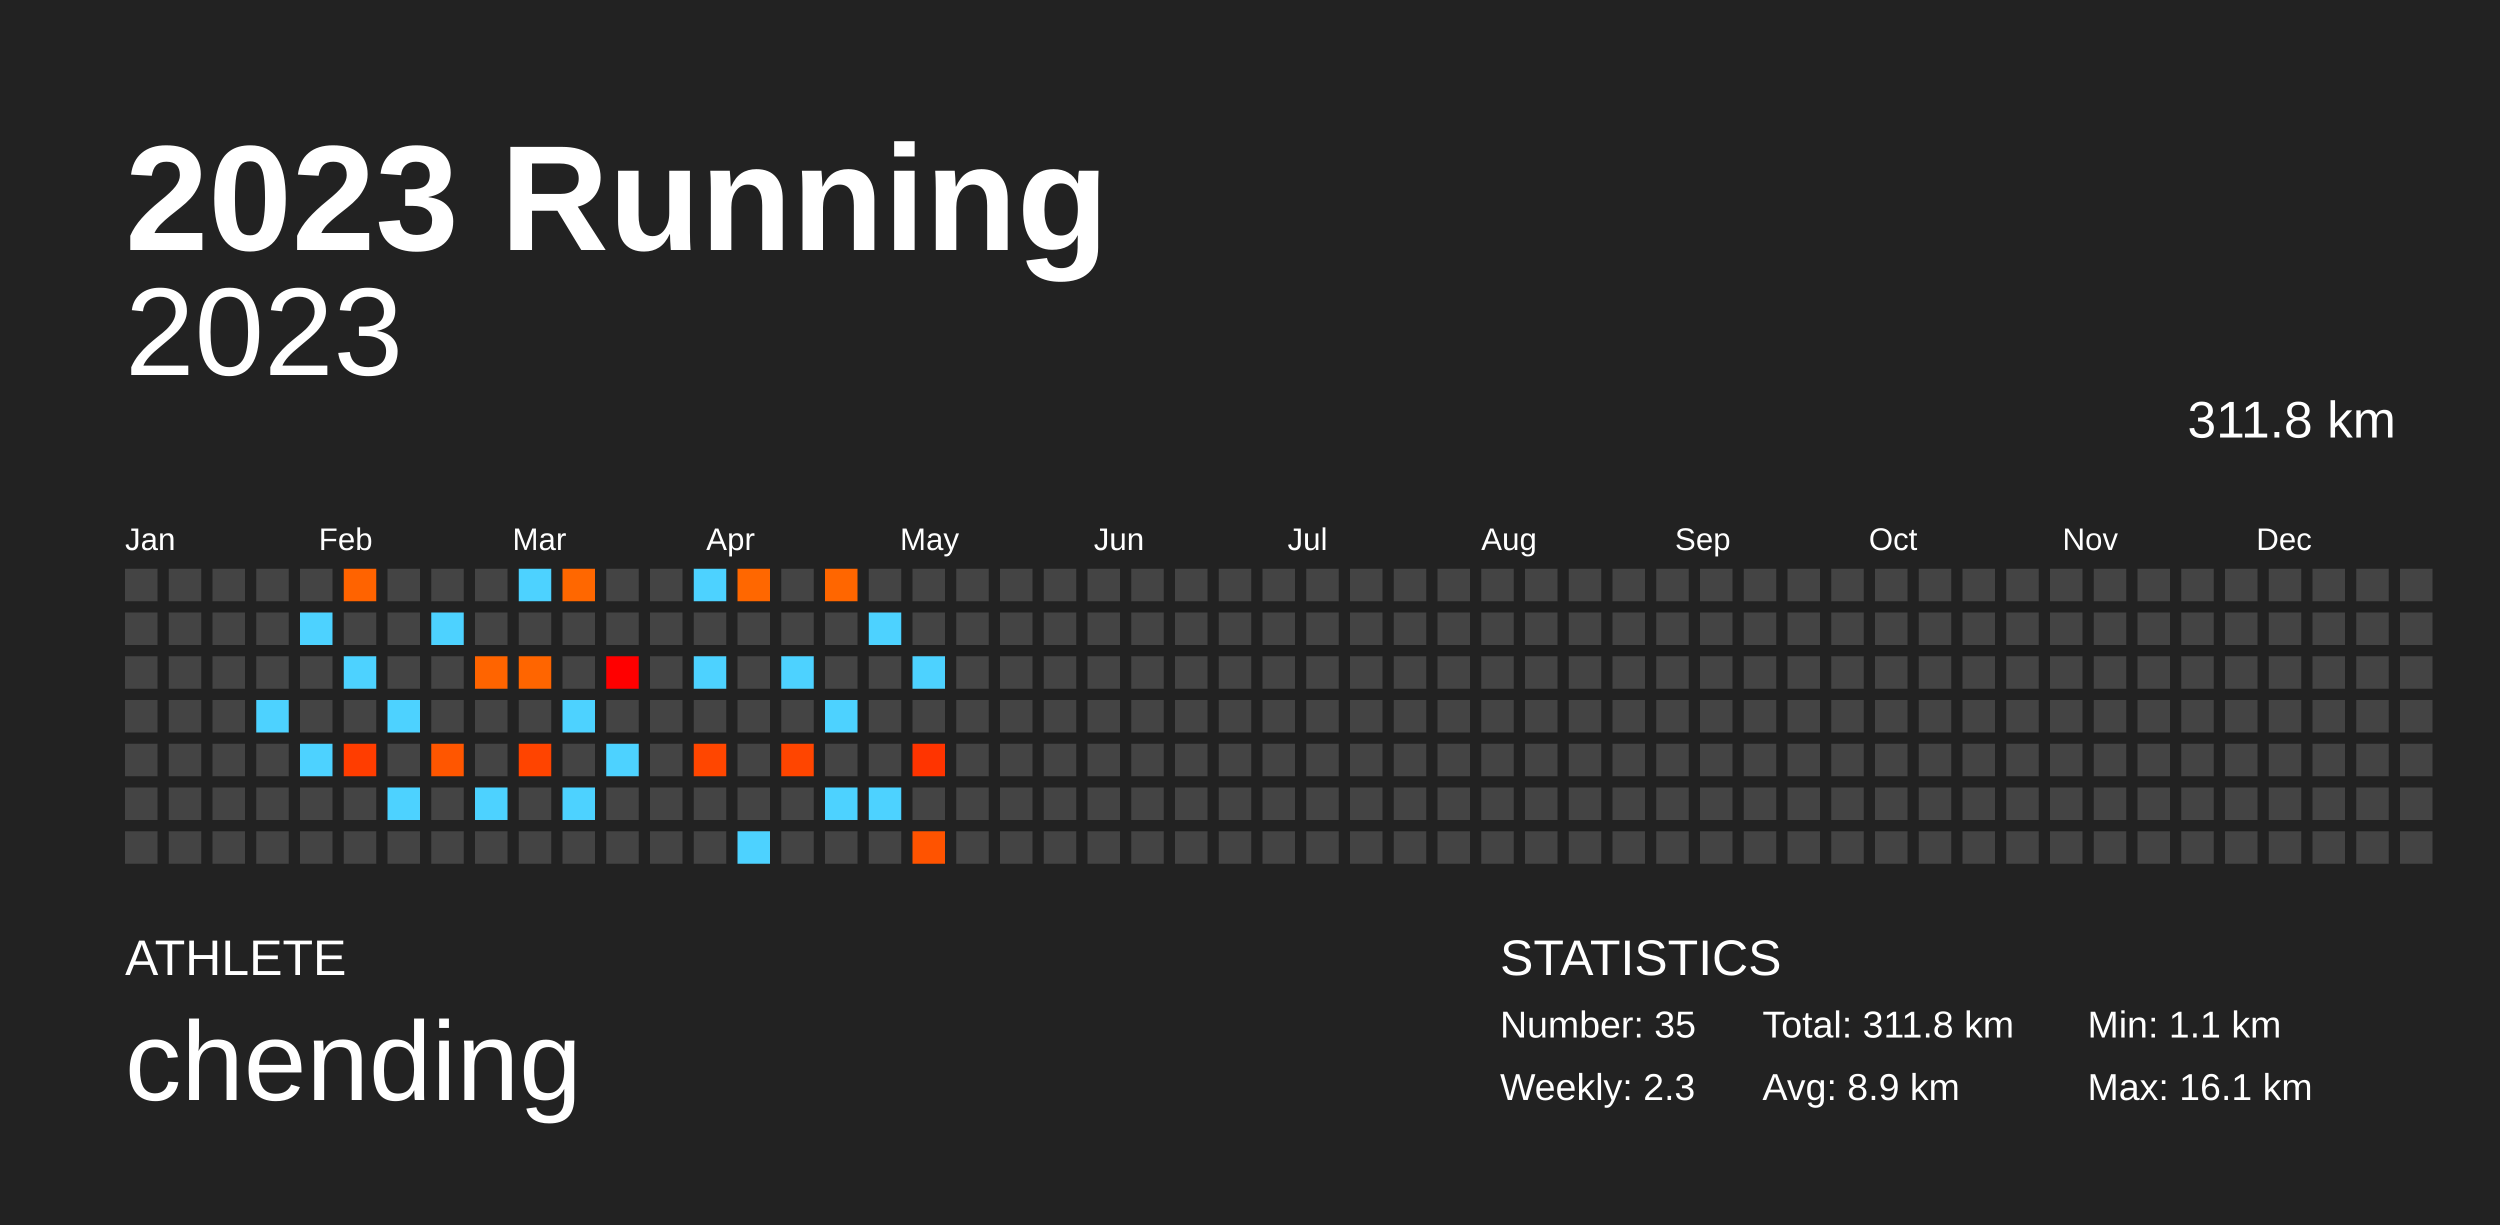
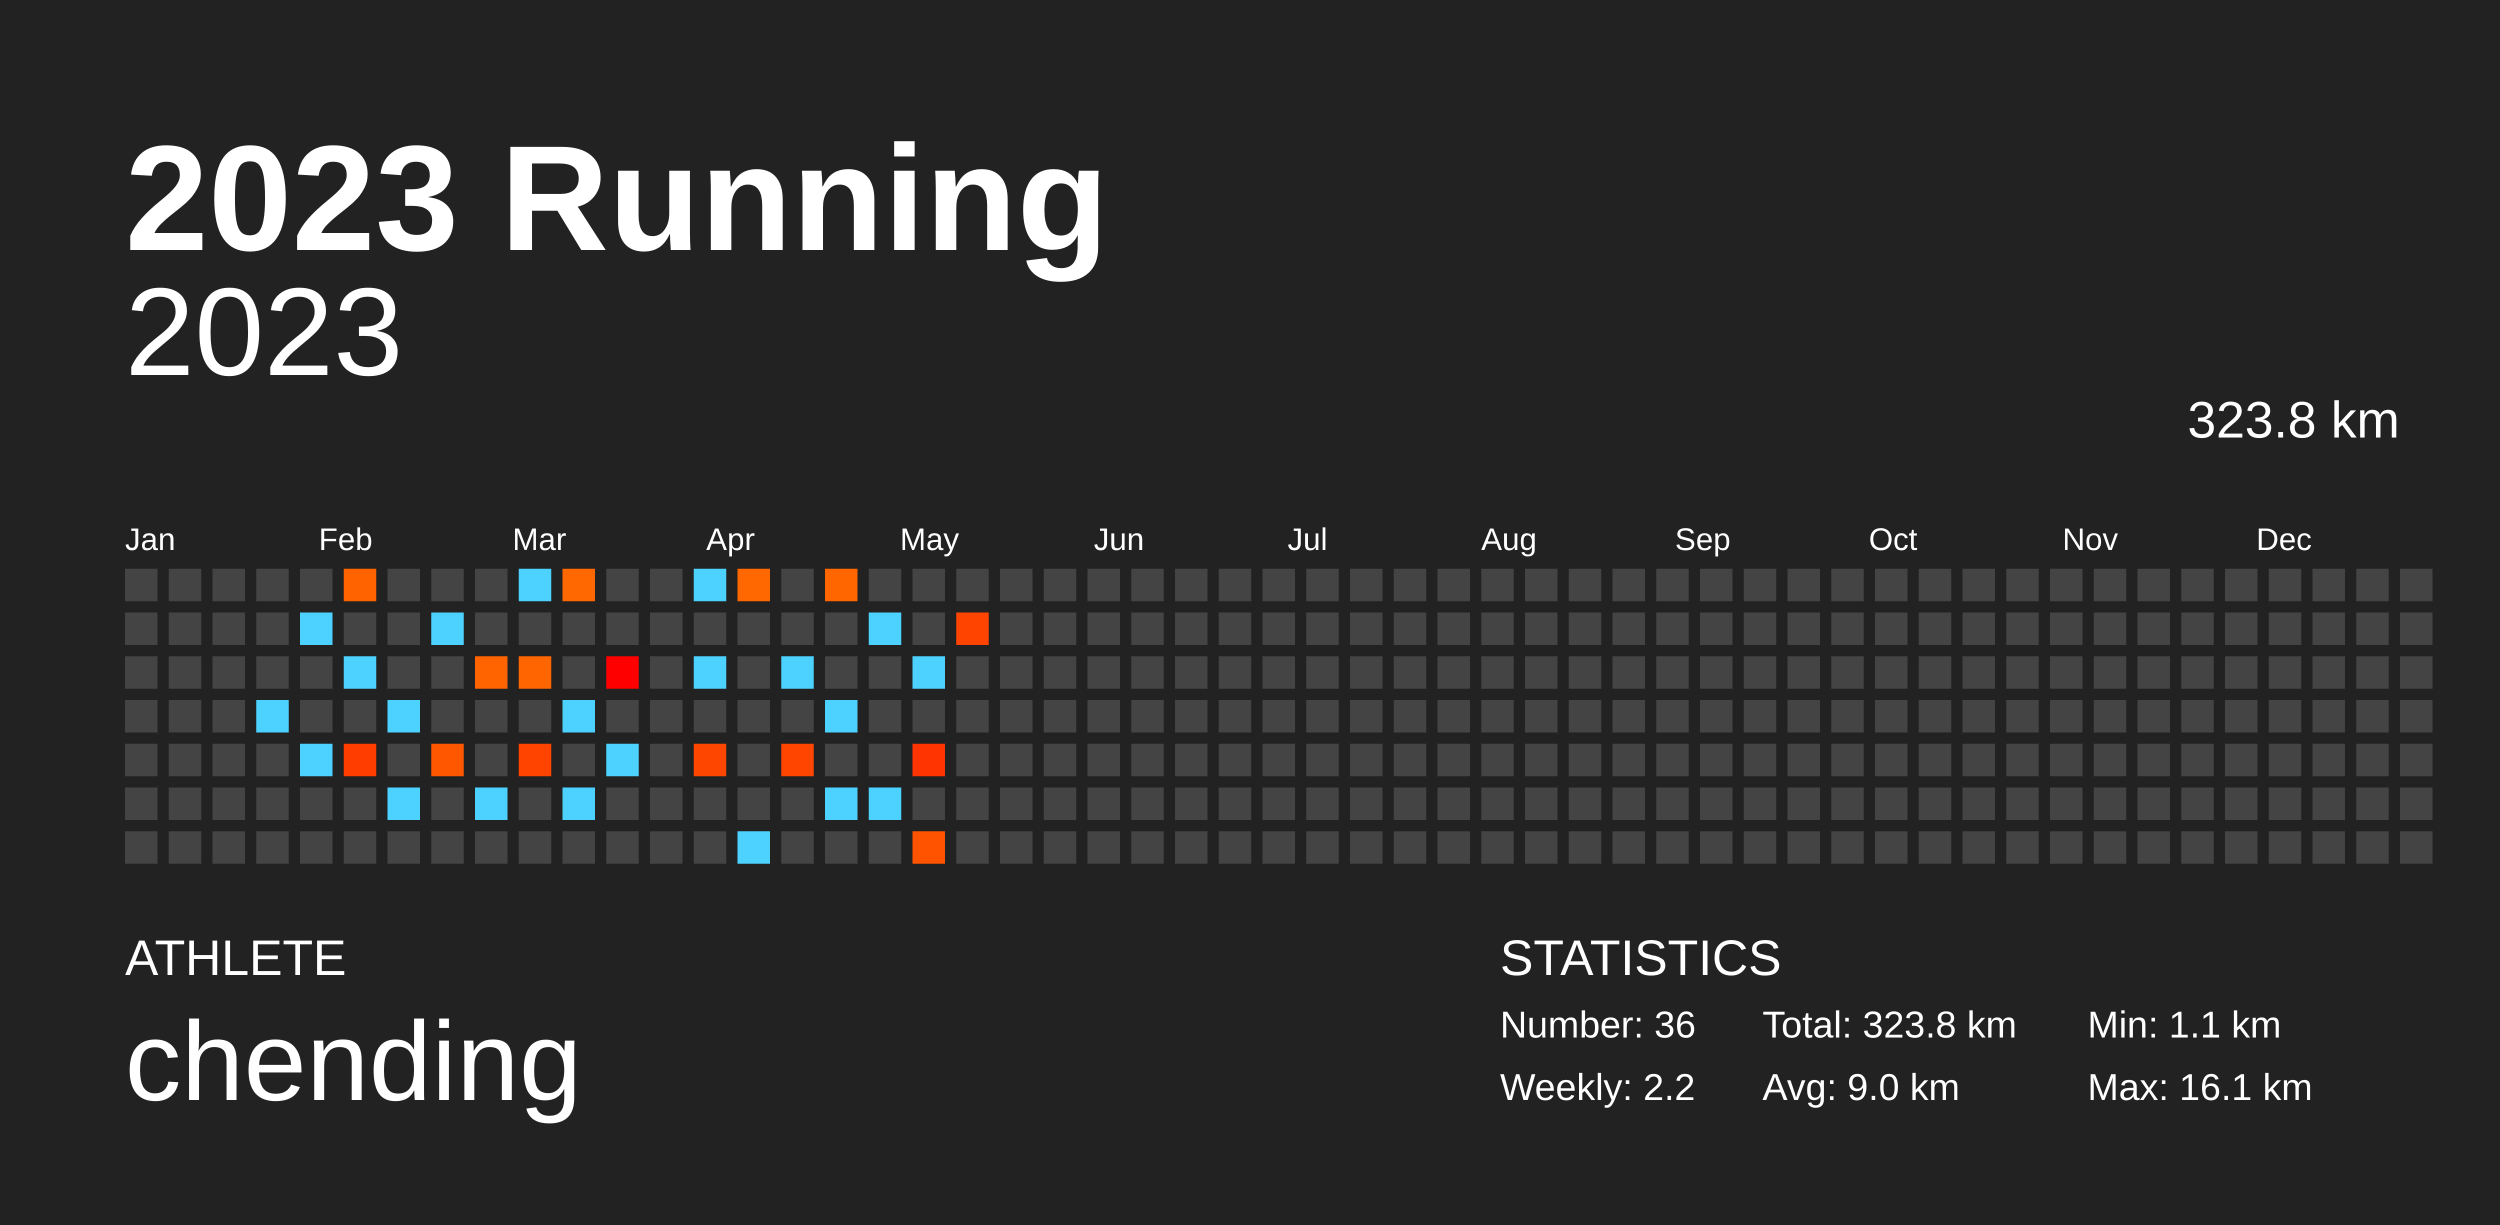
<svg xmlns="http://www.w3.org/2000/svg" baseProfile="full" height="98mm" version="1.1" viewBox="0,0,200,98" width="200mm">
  <defs />
  <rect fill="#222222" height="98" width="200" x="0" y="0" />
  <text fill="#FFFFFF" style="font-size:12px; font-family:Arial; font-weight:bold;" x="10" y="20">2023 Running</text>
  <text fill="#FFFFFF" style="font-size:4px; font-family:Arial" x="10" y="78">ATHLETE</text>
  <text fill="#FFFFFF" style="font-size:9px; font-family:Arial" x="10" y="88">chending</text>
  <text fill="#FFFFFF" style="font-size:4px; font-family:Arial" x="120" y="78">STATISTICS</text>
-   <text fill="#FFFFFF" style="font-size:3px; font-family:Arial" x="120" y="83">Number: 35</text>
-   <text fill="#FFFFFF" style="font-size:3px; font-family:Arial" x="120" y="88">Weekly: 2.3</text>
-   <text fill="#FFFFFF" style="font-size:3px; font-family:Arial" x="141" y="83">Total: 311.8 km</text>
-   <text fill="#FFFFFF" style="font-size:3px; font-family:Arial" x="141" y="88">Avg: 8.9 km</text>
+   <text fill="#FFFFFF" style="font-size:3px; font-family:Arial" x="120" y="83">Number: 36</text>
+   <text fill="#FFFFFF" style="font-size:3px; font-family:Arial" x="120" y="88">Weekly: 2.2</text>
+   <text fill="#FFFFFF" style="font-size:3px; font-family:Arial" x="141" y="83">Total: 323.8 km</text>
+   <text fill="#FFFFFF" style="font-size:3px; font-family:Arial" x="141" y="88">Avg: 9.0 km</text>
  <text fill="#FFFFFF" style="font-size:3px; font-family:Arial" x="167" y="83">Min: 1.1 km</text>
  <text fill="#FFFFFF" style="font-size:3px; font-family:Arial" x="167" y="88">Max: 16.1 km</text>
  <text alignment-baseline="hanging" fill="#FFFFFF" style="font-size:10.0px; font-family:Arial;" x="10" y="30">2023</text>
-   <text alignment-baseline="hanging" fill="#FFFFFF" style="font-size:4.125px; font-family:Arial;" x="175" y="35">311.8 km</text>
+   <text alignment-baseline="hanging" fill="#FFFFFF" style="font-size:4.125px; font-family:Arial;" x="175" y="35">323.8 km</text>
  <text fill="#FFFFFF" style="font-size:2.5px; font-family:Arial" x="10.0" y="44">Jan</text>
  <text fill="#FFFFFF" style="font-size:2.5px; font-family:Arial" x="25.5" y="44">Feb</text>
  <text fill="#FFFFFF" style="font-size:2.5px; font-family:Arial" x="41.0" y="44">Mar</text>
  <text fill="#FFFFFF" style="font-size:2.5px; font-family:Arial" x="56.5" y="44">Apr</text>
  <text fill="#FFFFFF" style="font-size:2.5px; font-family:Arial" x="72.0" y="44">May</text>
  <text fill="#FFFFFF" style="font-size:2.5px; font-family:Arial" x="87.5" y="44">Jun</text>
  <text fill="#FFFFFF" style="font-size:2.5px; font-family:Arial" x="103.0" y="44">Jul</text>
  <text fill="#FFFFFF" style="font-size:2.5px; font-family:Arial" x="118.5" y="44">Aug</text>
  <text fill="#FFFFFF" style="font-size:2.5px; font-family:Arial" x="134.0" y="44">Sep</text>
  <text fill="#FFFFFF" style="font-size:2.5px; font-family:Arial" x="149.5" y="44">Oct</text>
  <text fill="#FFFFFF" style="font-size:2.5px; font-family:Arial" x="165.0" y="44">Nov</text>
  <text fill="#FFFFFF" style="font-size:2.5px; font-family:Arial" x="180.5" y="44">Dec</text>
  <rect fill="#444444" height="2.6" width="2.6" x="10.0" y="45.5" />
  <rect fill="#444444" height="2.6" width="2.6" x="10.0" y="49.0" />
  <rect fill="#444444" height="2.6" width="2.6" x="10.0" y="52.5" />
  <rect fill="#444444" height="2.6" width="2.6" x="10.0" y="56.0" />
  <rect fill="#444444" height="2.6" width="2.6" x="10.0" y="59.5" />
  <rect fill="#444444" height="2.6" width="2.6" x="10.0" y="63.0" />
  <rect fill="#444444" height="2.6" width="2.6" x="10.0" y="66.5" />
  <rect fill="#444444" height="2.6" width="2.6" x="13.5" y="45.5" />
  <rect fill="#444444" height="2.6" width="2.6" x="13.5" y="49.0" />
  <rect fill="#444444" height="2.6" width="2.6" x="13.5" y="52.5" />
  <rect fill="#444444" height="2.6" width="2.6" x="13.5" y="56.0" />
  <rect fill="#444444" height="2.6" width="2.6" x="13.5" y="59.5" />
  <rect fill="#444444" height="2.6" width="2.6" x="13.5" y="63.0" />
  <rect fill="#444444" height="2.6" width="2.6" x="13.5" y="66.5" />
  <rect fill="#444444" height="2.6" width="2.6" x="17.0" y="45.5" />
  <rect fill="#444444" height="2.6" width="2.6" x="17.0" y="49.0" />
  <rect fill="#444444" height="2.6" width="2.6" x="17.0" y="52.5" />
  <rect fill="#444444" height="2.6" width="2.6" x="17.0" y="56.0" />
  <rect fill="#444444" height="2.6" width="2.6" x="17.0" y="59.5" />
  <rect fill="#444444" height="2.6" width="2.6" x="17.0" y="63.0" />
  <rect fill="#444444" height="2.6" width="2.6" x="17.0" y="66.5" />
  <rect fill="#444444" height="2.6" width="2.6" x="20.5" y="45.5" />
  <rect fill="#444444" height="2.6" width="2.6" x="20.5" y="49.0" />
  <rect fill="#444444" height="2.6" width="2.6" x="20.5" y="52.5" />
  <rect fill="#4dd2ff" height="2.6" width="2.6" x="20.5" y="56.0" />
  <rect fill="#444444" height="2.6" width="2.6" x="20.5" y="59.5" />
  <rect fill="#444444" height="2.6" width="2.6" x="20.5" y="63.0" />
  <rect fill="#444444" height="2.6" width="2.6" x="20.5" y="66.5" />
  <rect fill="#444444" height="2.6" width="2.6" x="24.0" y="45.5" />
  <rect fill="#4dd2ff" height="2.6" width="2.6" x="24.0" y="49.0" />
  <rect fill="#444444" height="2.6" width="2.6" x="24.0" y="52.5" />
  <rect fill="#444444" height="2.6" width="2.6" x="24.0" y="56.0" />
  <rect fill="#4dd2ff" height="2.6" width="2.6" x="24.0" y="59.5" />
  <rect fill="#444444" height="2.6" width="2.6" x="24.0" y="63.0" />
  <rect fill="#444444" height="2.6" width="2.6" x="24.0" y="66.5" />
  <rect fill="#ff6300" height="2.6" width="2.6" x="27.5" y="45.5" />
  <rect fill="#444444" height="2.6" width="2.6" x="27.5" y="49.0" />
  <rect fill="#4dd2ff" height="2.6" width="2.6" x="27.5" y="52.5" />
  <rect fill="#444444" height="2.6" width="2.6" x="27.5" y="56.0" />
  <rect fill="#ff3d00" height="2.6" width="2.6" x="27.5" y="59.5" />
  <rect fill="#444444" height="2.6" width="2.6" x="27.5" y="63.0" />
  <rect fill="#444444" height="2.6" width="2.6" x="27.5" y="66.5" />
  <rect fill="#444444" height="2.6" width="2.6" x="31.0" y="45.5" />
  <rect fill="#444444" height="2.6" width="2.6" x="31.0" y="49.0" />
  <rect fill="#444444" height="2.6" width="2.6" x="31.0" y="52.5" />
  <rect fill="#4dd2ff" height="2.6" width="2.6" x="31.0" y="56.0" />
  <rect fill="#444444" height="2.6" width="2.6" x="31.0" y="59.5" />
  <rect fill="#4dd2ff" height="2.6" width="2.6" x="31.0" y="63.0" />
  <rect fill="#444444" height="2.6" width="2.6" x="31.0" y="66.5" />
  <rect fill="#444444" height="2.6" width="2.6" x="34.5" y="45.5" />
  <rect fill="#4dd2ff" height="2.6" width="2.6" x="34.5" y="49.0" />
  <rect fill="#444444" height="2.6" width="2.6" x="34.5" y="52.5" />
  <rect fill="#444444" height="2.6" width="2.6" x="34.5" y="56.0" />
  <rect fill="#ff5600" height="2.6" width="2.6" x="34.5" y="59.5" />
  <rect fill="#444444" height="2.6" width="2.6" x="34.5" y="63.0" />
  <rect fill="#444444" height="2.6" width="2.6" x="34.5" y="66.5" />
  <rect fill="#444444" height="2.6" width="2.6" x="38.0" y="45.5" />
  <rect fill="#444444" height="2.6" width="2.6" x="38.0" y="49.0" />
  <rect fill="#ff6400" height="2.6" width="2.6" x="38.0" y="52.5" />
  <rect fill="#444444" height="2.6" width="2.6" x="38.0" y="56.0" />
  <rect fill="#444444" height="2.6" width="2.6" x="38.0" y="59.5" />
  <rect fill="#4dd2ff" height="2.6" width="2.6" x="38.0" y="63.0" />
  <rect fill="#444444" height="2.6" width="2.6" x="38.0" y="66.5" />
  <rect fill="#4dd2ff" height="2.6" width="2.6" x="41.5" y="45.5" />
  <rect fill="#444444" height="2.6" width="2.6" x="41.5" y="49.0" />
  <rect fill="#ff6500" height="2.6" width="2.6" x="41.5" y="52.5" />
  <rect fill="#444444" height="2.6" width="2.6" x="41.5" y="56.0" />
  <rect fill="#ff4400" height="2.6" width="2.6" x="41.5" y="59.5" />
  <rect fill="#444444" height="2.6" width="2.6" x="41.5" y="63.0" />
  <rect fill="#444444" height="2.6" width="2.6" x="41.5" y="66.5" />
  <rect fill="#ff6700" height="2.6" width="2.6" x="45.0" y="45.5" />
  <rect fill="#444444" height="2.6" width="2.6" x="45.0" y="49.0" />
  <rect fill="#444444" height="2.6" width="2.6" x="45.0" y="52.5" />
  <rect fill="#4dd2ff" height="2.6" width="2.6" x="45.0" y="56.0" />
  <rect fill="#444444" height="2.6" width="2.6" x="45.0" y="59.5" />
  <rect fill="#4dd2ff" height="2.6" width="2.6" x="45.0" y="63.0" />
  <rect fill="#444444" height="2.6" width="2.6" x="45.0" y="66.5" />
  <rect fill="#444444" height="2.6" width="2.6" x="48.5" y="45.5" />
  <rect fill="#444444" height="2.6" width="2.6" x="48.5" y="49.0" />
  <rect fill="#ff0000" height="2.6" width="2.6" x="48.5" y="52.5" />
  <rect fill="#444444" height="2.6" width="2.6" x="48.5" y="56.0" />
  <rect fill="#4dd2ff" height="2.6" width="2.6" x="48.5" y="59.5" />
  <rect fill="#444444" height="2.6" width="2.6" x="48.5" y="63.0" />
  <rect fill="#444444" height="2.6" width="2.6" x="48.5" y="66.5" />
  <rect fill="#444444" height="2.6" width="2.6" x="52.0" y="45.5" />
  <rect fill="#444444" height="2.6" width="2.6" x="52.0" y="49.0" />
  <rect fill="#444444" height="2.6" width="2.6" x="52.0" y="52.5" />
  <rect fill="#444444" height="2.6" width="2.6" x="52.0" y="56.0" />
  <rect fill="#444444" height="2.6" width="2.6" x="52.0" y="59.5" />
  <rect fill="#444444" height="2.6" width="2.6" x="52.0" y="63.0" />
  <rect fill="#444444" height="2.6" width="2.6" x="52.0" y="66.5" />
  <rect fill="#4dd2ff" height="2.6" width="2.6" x="55.5" y="45.5" />
  <rect fill="#444444" height="2.6" width="2.6" x="55.5" y="49.0" />
  <rect fill="#4dd2ff" height="2.6" width="2.6" x="55.5" y="52.5" />
  <rect fill="#444444" height="2.6" width="2.6" x="55.5" y="56.0" />
  <rect fill="#ff4600" height="2.6" width="2.6" x="55.5" y="59.5" />
  <rect fill="#444444" height="2.6" width="2.6" x="55.5" y="63.0" />
  <rect fill="#444444" height="2.6" width="2.6" x="55.5" y="66.5" />
  <rect fill="#ff6700" height="2.6" width="2.6" x="59.0" y="45.5" />
  <rect fill="#444444" height="2.6" width="2.6" x="59.0" y="49.0" />
  <rect fill="#444444" height="2.6" width="2.6" x="59.0" y="52.5" />
  <rect fill="#444444" height="2.6" width="2.6" x="59.0" y="56.0" />
  <rect fill="#444444" height="2.6" width="2.6" x="59.0" y="59.5" />
  <rect fill="#444444" height="2.6" width="2.6" x="59.0" y="63.0" />
  <rect fill="#4dd2ff" height="2.6" width="2.6" x="59.0" y="66.5" />
  <rect fill="#444444" height="2.6" width="2.6" x="62.5" y="45.5" />
  <rect fill="#444444" height="2.6" width="2.6" x="62.5" y="49.0" />
  <rect fill="#4dd2ff" height="2.6" width="2.6" x="62.5" y="52.5" />
  <rect fill="#444444" height="2.6" width="2.6" x="62.5" y="56.0" />
  <rect fill="#ff4500" height="2.6" width="2.6" x="62.5" y="59.5" />
  <rect fill="#444444" height="2.6" width="2.6" x="62.5" y="63.0" />
  <rect fill="#444444" height="2.6" width="2.6" x="62.5" y="66.5" />
  <rect fill="#ff6600" height="2.6" width="2.6" x="66.0" y="45.5" />
  <rect fill="#444444" height="2.6" width="2.6" x="66.0" y="49.0" />
  <rect fill="#444444" height="2.6" width="2.6" x="66.0" y="52.5" />
  <rect fill="#4dd2ff" height="2.6" width="2.6" x="66.0" y="56.0" />
  <rect fill="#444444" height="2.6" width="2.6" x="66.0" y="59.5" />
  <rect fill="#4dd2ff" height="2.6" width="2.6" x="66.0" y="63.0" />
  <rect fill="#444444" height="2.6" width="2.6" x="66.0" y="66.5" />
  <rect fill="#444444" height="2.6" width="2.6" x="69.5" y="45.5" />
  <rect fill="#4dd2ff" height="2.6" width="2.6" x="69.5" y="49.0" />
  <rect fill="#444444" height="2.6" width="2.6" x="69.5" y="52.5" />
  <rect fill="#444444" height="2.6" width="2.6" x="69.5" y="56.0" />
  <rect fill="#444444" height="2.6" width="2.6" x="69.5" y="59.5" />
  <rect fill="#4dd2ff" height="2.6" width="2.6" x="69.5" y="63.0" />
  <rect fill="#444444" height="2.6" width="2.6" x="69.5" y="66.5" />
  <rect fill="#444444" height="2.6" width="2.6" x="73.0" y="45.5" />
  <rect fill="#444444" height="2.6" width="2.6" x="73.0" y="49.0" />
  <rect fill="#4dd2ff" height="2.6" width="2.6" x="73.0" y="52.5" />
  <rect fill="#444444" height="2.6" width="2.6" x="73.0" y="56.0" />
  <rect fill="#ff3400" height="2.6" width="2.6" x="73.0" y="59.5" />
  <rect fill="#444444" height="2.6" width="2.6" x="73.0" y="63.0" />
  <rect fill="#ff5300" height="2.6" width="2.6" x="73.0" y="66.5" />
  <rect fill="#444444" height="2.6" width="2.6" x="76.5" y="45.5" />
-   <rect fill="#444444" height="2.6" width="2.6" x="76.5" y="49.0" />
+   <rect fill="#ff4400" height="2.6" width="2.6" x="76.5" y="49.0" />
  <rect fill="#444444" height="2.6" width="2.6" x="76.5" y="52.5" />
  <rect fill="#444444" height="2.6" width="2.6" x="76.5" y="56.0" />
  <rect fill="#444444" height="2.6" width="2.6" x="76.5" y="59.5" />
  <rect fill="#444444" height="2.6" width="2.6" x="76.5" y="63.0" />
  <rect fill="#444444" height="2.6" width="2.6" x="76.5" y="66.5" />
  <rect fill="#444444" height="2.6" width="2.6" x="80.0" y="45.5" />
  <rect fill="#444444" height="2.6" width="2.6" x="80.0" y="49.0" />
  <rect fill="#444444" height="2.6" width="2.6" x="80.0" y="52.5" />
  <rect fill="#444444" height="2.6" width="2.6" x="80.0" y="56.0" />
  <rect fill="#444444" height="2.6" width="2.6" x="80.0" y="59.5" />
  <rect fill="#444444" height="2.6" width="2.6" x="80.0" y="63.0" />
  <rect fill="#444444" height="2.6" width="2.6" x="80.0" y="66.5" />
  <rect fill="#444444" height="2.6" width="2.6" x="83.5" y="45.5" />
  <rect fill="#444444" height="2.6" width="2.6" x="83.5" y="49.0" />
  <rect fill="#444444" height="2.6" width="2.6" x="83.5" y="52.5" />
  <rect fill="#444444" height="2.6" width="2.6" x="83.5" y="56.0" />
  <rect fill="#444444" height="2.6" width="2.6" x="83.5" y="59.5" />
  <rect fill="#444444" height="2.6" width="2.6" x="83.5" y="63.0" />
  <rect fill="#444444" height="2.6" width="2.6" x="83.5" y="66.5" />
  <rect fill="#444444" height="2.6" width="2.6" x="87.0" y="45.5" />
  <rect fill="#444444" height="2.6" width="2.6" x="87.0" y="49.0" />
  <rect fill="#444444" height="2.6" width="2.6" x="87.0" y="52.5" />
  <rect fill="#444444" height="2.6" width="2.6" x="87.0" y="56.0" />
  <rect fill="#444444" height="2.6" width="2.6" x="87.0" y="59.5" />
  <rect fill="#444444" height="2.6" width="2.6" x="87.0" y="63.0" />
  <rect fill="#444444" height="2.6" width="2.6" x="87.0" y="66.5" />
  <rect fill="#444444" height="2.6" width="2.6" x="90.5" y="45.5" />
  <rect fill="#444444" height="2.6" width="2.6" x="90.5" y="49.0" />
  <rect fill="#444444" height="2.6" width="2.6" x="90.5" y="52.5" />
  <rect fill="#444444" height="2.6" width="2.6" x="90.5" y="56.0" />
  <rect fill="#444444" height="2.6" width="2.6" x="90.5" y="59.5" />
  <rect fill="#444444" height="2.6" width="2.6" x="90.5" y="63.0" />
  <rect fill="#444444" height="2.6" width="2.6" x="90.5" y="66.5" />
  <rect fill="#444444" height="2.6" width="2.6" x="94.0" y="45.5" />
  <rect fill="#444444" height="2.6" width="2.6" x="94.0" y="49.0" />
  <rect fill="#444444" height="2.6" width="2.6" x="94.0" y="52.5" />
  <rect fill="#444444" height="2.6" width="2.6" x="94.0" y="56.0" />
  <rect fill="#444444" height="2.6" width="2.6" x="94.0" y="59.5" />
  <rect fill="#444444" height="2.6" width="2.6" x="94.0" y="63.0" />
  <rect fill="#444444" height="2.6" width="2.6" x="94.0" y="66.5" />
  <rect fill="#444444" height="2.6" width="2.6" x="97.5" y="45.5" />
  <rect fill="#444444" height="2.6" width="2.6" x="97.5" y="49.0" />
  <rect fill="#444444" height="2.6" width="2.6" x="97.5" y="52.5" />
  <rect fill="#444444" height="2.6" width="2.6" x="97.5" y="56.0" />
  <rect fill="#444444" height="2.6" width="2.6" x="97.5" y="59.5" />
  <rect fill="#444444" height="2.6" width="2.6" x="97.5" y="63.0" />
  <rect fill="#444444" height="2.6" width="2.6" x="97.5" y="66.5" />
  <rect fill="#444444" height="2.6" width="2.6" x="101.0" y="45.5" />
  <rect fill="#444444" height="2.6" width="2.6" x="101.0" y="49.0" />
  <rect fill="#444444" height="2.6" width="2.6" x="101.0" y="52.5" />
  <rect fill="#444444" height="2.6" width="2.6" x="101.0" y="56.0" />
  <rect fill="#444444" height="2.6" width="2.6" x="101.0" y="59.5" />
  <rect fill="#444444" height="2.6" width="2.6" x="101.0" y="63.0" />
  <rect fill="#444444" height="2.6" width="2.6" x="101.0" y="66.5" />
  <rect fill="#444444" height="2.6" width="2.6" x="104.5" y="45.5" />
  <rect fill="#444444" height="2.6" width="2.6" x="104.5" y="49.0" />
  <rect fill="#444444" height="2.6" width="2.6" x="104.5" y="52.5" />
  <rect fill="#444444" height="2.6" width="2.6" x="104.5" y="56.0" />
  <rect fill="#444444" height="2.6" width="2.6" x="104.5" y="59.5" />
  <rect fill="#444444" height="2.6" width="2.6" x="104.5" y="63.0" />
  <rect fill="#444444" height="2.6" width="2.6" x="104.5" y="66.5" />
  <rect fill="#444444" height="2.6" width="2.6" x="108.0" y="45.5" />
  <rect fill="#444444" height="2.6" width="2.6" x="108.0" y="49.0" />
  <rect fill="#444444" height="2.6" width="2.6" x="108.0" y="52.5" />
  <rect fill="#444444" height="2.6" width="2.6" x="108.0" y="56.0" />
  <rect fill="#444444" height="2.6" width="2.6" x="108.0" y="59.5" />
  <rect fill="#444444" height="2.6" width="2.6" x="108.0" y="63.0" />
  <rect fill="#444444" height="2.6" width="2.6" x="108.0" y="66.5" />
  <rect fill="#444444" height="2.6" width="2.6" x="111.5" y="45.5" />
  <rect fill="#444444" height="2.6" width="2.6" x="111.5" y="49.0" />
  <rect fill="#444444" height="2.6" width="2.6" x="111.5" y="52.5" />
  <rect fill="#444444" height="2.6" width="2.6" x="111.5" y="56.0" />
  <rect fill="#444444" height="2.6" width="2.6" x="111.5" y="59.5" />
  <rect fill="#444444" height="2.6" width="2.6" x="111.5" y="63.0" />
  <rect fill="#444444" height="2.6" width="2.6" x="111.5" y="66.5" />
  <rect fill="#444444" height="2.6" width="2.6" x="115.0" y="45.5" />
  <rect fill="#444444" height="2.6" width="2.6" x="115.0" y="49.0" />
  <rect fill="#444444" height="2.6" width="2.6" x="115.0" y="52.5" />
  <rect fill="#444444" height="2.6" width="2.6" x="115.0" y="56.0" />
  <rect fill="#444444" height="2.6" width="2.6" x="115.0" y="59.5" />
  <rect fill="#444444" height="2.6" width="2.6" x="115.0" y="63.0" />
  <rect fill="#444444" height="2.6" width="2.6" x="115.0" y="66.5" />
  <rect fill="#444444" height="2.6" width="2.6" x="118.5" y="45.5" />
  <rect fill="#444444" height="2.6" width="2.6" x="118.5" y="49.0" />
  <rect fill="#444444" height="2.6" width="2.6" x="118.5" y="52.5" />
  <rect fill="#444444" height="2.6" width="2.6" x="118.5" y="56.0" />
  <rect fill="#444444" height="2.6" width="2.6" x="118.5" y="59.5" />
  <rect fill="#444444" height="2.6" width="2.6" x="118.5" y="63.0" />
  <rect fill="#444444" height="2.6" width="2.6" x="118.5" y="66.5" />
  <rect fill="#444444" height="2.6" width="2.6" x="122.0" y="45.5" />
  <rect fill="#444444" height="2.6" width="2.6" x="122.0" y="49.0" />
  <rect fill="#444444" height="2.6" width="2.6" x="122.0" y="52.5" />
  <rect fill="#444444" height="2.6" width="2.6" x="122.0" y="56.0" />
  <rect fill="#444444" height="2.6" width="2.6" x="122.0" y="59.5" />
  <rect fill="#444444" height="2.6" width="2.6" x="122.0" y="63.0" />
  <rect fill="#444444" height="2.6" width="2.6" x="122.0" y="66.5" />
  <rect fill="#444444" height="2.6" width="2.6" x="125.5" y="45.5" />
  <rect fill="#444444" height="2.6" width="2.6" x="125.5" y="49.0" />
  <rect fill="#444444" height="2.6" width="2.6" x="125.5" y="52.5" />
  <rect fill="#444444" height="2.6" width="2.6" x="125.5" y="56.0" />
  <rect fill="#444444" height="2.6" width="2.6" x="125.5" y="59.5" />
  <rect fill="#444444" height="2.6" width="2.6" x="125.5" y="63.0" />
  <rect fill="#444444" height="2.6" width="2.6" x="125.5" y="66.5" />
  <rect fill="#444444" height="2.6" width="2.6" x="129.0" y="45.5" />
  <rect fill="#444444" height="2.6" width="2.6" x="129.0" y="49.0" />
  <rect fill="#444444" height="2.6" width="2.6" x="129.0" y="52.5" />
  <rect fill="#444444" height="2.6" width="2.6" x="129.0" y="56.0" />
  <rect fill="#444444" height="2.6" width="2.6" x="129.0" y="59.5" />
  <rect fill="#444444" height="2.6" width="2.6" x="129.0" y="63.0" />
  <rect fill="#444444" height="2.6" width="2.6" x="129.0" y="66.5" />
  <rect fill="#444444" height="2.6" width="2.6" x="132.5" y="45.5" />
  <rect fill="#444444" height="2.6" width="2.6" x="132.5" y="49.0" />
  <rect fill="#444444" height="2.6" width="2.6" x="132.5" y="52.5" />
  <rect fill="#444444" height="2.6" width="2.6" x="132.5" y="56.0" />
  <rect fill="#444444" height="2.6" width="2.6" x="132.5" y="59.5" />
  <rect fill="#444444" height="2.6" width="2.6" x="132.5" y="63.0" />
  <rect fill="#444444" height="2.6" width="2.6" x="132.5" y="66.5" />
  <rect fill="#444444" height="2.6" width="2.6" x="136.0" y="45.5" />
  <rect fill="#444444" height="2.6" width="2.6" x="136.0" y="49.0" />
  <rect fill="#444444" height="2.6" width="2.6" x="136.0" y="52.5" />
  <rect fill="#444444" height="2.6" width="2.6" x="136.0" y="56.0" />
  <rect fill="#444444" height="2.6" width="2.6" x="136.0" y="59.5" />
  <rect fill="#444444" height="2.6" width="2.6" x="136.0" y="63.0" />
  <rect fill="#444444" height="2.6" width="2.6" x="136.0" y="66.5" />
  <rect fill="#444444" height="2.6" width="2.6" x="139.5" y="45.5" />
  <rect fill="#444444" height="2.6" width="2.6" x="139.5" y="49.0" />
  <rect fill="#444444" height="2.6" width="2.6" x="139.5" y="52.5" />
  <rect fill="#444444" height="2.6" width="2.6" x="139.5" y="56.0" />
  <rect fill="#444444" height="2.6" width="2.6" x="139.5" y="59.5" />
  <rect fill="#444444" height="2.6" width="2.6" x="139.5" y="63.0" />
  <rect fill="#444444" height="2.6" width="2.6" x="139.5" y="66.5" />
  <rect fill="#444444" height="2.6" width="2.6" x="143.0" y="45.5" />
  <rect fill="#444444" height="2.6" width="2.6" x="143.0" y="49.0" />
  <rect fill="#444444" height="2.6" width="2.6" x="143.0" y="52.5" />
  <rect fill="#444444" height="2.6" width="2.6" x="143.0" y="56.0" />
  <rect fill="#444444" height="2.6" width="2.6" x="143.0" y="59.5" />
  <rect fill="#444444" height="2.6" width="2.6" x="143.0" y="63.0" />
  <rect fill="#444444" height="2.6" width="2.6" x="143.0" y="66.5" />
  <rect fill="#444444" height="2.6" width="2.6" x="146.5" y="45.5" />
  <rect fill="#444444" height="2.6" width="2.6" x="146.5" y="49.0" />
  <rect fill="#444444" height="2.6" width="2.6" x="146.5" y="52.5" />
  <rect fill="#444444" height="2.6" width="2.6" x="146.5" y="56.0" />
  <rect fill="#444444" height="2.6" width="2.6" x="146.5" y="59.5" />
  <rect fill="#444444" height="2.6" width="2.6" x="146.5" y="63.0" />
  <rect fill="#444444" height="2.6" width="2.6" x="146.5" y="66.5" />
  <rect fill="#444444" height="2.6" width="2.6" x="150.0" y="45.5" />
  <rect fill="#444444" height="2.6" width="2.6" x="150.0" y="49.0" />
  <rect fill="#444444" height="2.6" width="2.6" x="150.0" y="52.5" />
  <rect fill="#444444" height="2.6" width="2.6" x="150.0" y="56.0" />
  <rect fill="#444444" height="2.6" width="2.6" x="150.0" y="59.5" />
  <rect fill="#444444" height="2.6" width="2.6" x="150.0" y="63.0" />
  <rect fill="#444444" height="2.6" width="2.6" x="150.0" y="66.5" />
  <rect fill="#444444" height="2.6" width="2.6" x="153.5" y="45.5" />
  <rect fill="#444444" height="2.6" width="2.6" x="153.5" y="49.0" />
  <rect fill="#444444" height="2.6" width="2.6" x="153.5" y="52.5" />
  <rect fill="#444444" height="2.6" width="2.6" x="153.5" y="56.0" />
  <rect fill="#444444" height="2.6" width="2.6" x="153.5" y="59.5" />
  <rect fill="#444444" height="2.6" width="2.6" x="153.5" y="63.0" />
  <rect fill="#444444" height="2.6" width="2.6" x="153.5" y="66.5" />
  <rect fill="#444444" height="2.6" width="2.6" x="157.0" y="45.5" />
  <rect fill="#444444" height="2.6" width="2.6" x="157.0" y="49.0" />
  <rect fill="#444444" height="2.6" width="2.6" x="157.0" y="52.5" />
  <rect fill="#444444" height="2.6" width="2.6" x="157.0" y="56.0" />
  <rect fill="#444444" height="2.6" width="2.6" x="157.0" y="59.5" />
  <rect fill="#444444" height="2.6" width="2.6" x="157.0" y="63.0" />
  <rect fill="#444444" height="2.6" width="2.6" x="157.0" y="66.5" />
  <rect fill="#444444" height="2.6" width="2.6" x="160.5" y="45.5" />
  <rect fill="#444444" height="2.6" width="2.6" x="160.5" y="49.0" />
  <rect fill="#444444" height="2.6" width="2.6" x="160.5" y="52.5" />
  <rect fill="#444444" height="2.6" width="2.6" x="160.5" y="56.0" />
  <rect fill="#444444" height="2.6" width="2.6" x="160.5" y="59.5" />
  <rect fill="#444444" height="2.6" width="2.6" x="160.5" y="63.0" />
  <rect fill="#444444" height="2.6" width="2.6" x="160.5" y="66.5" />
  <rect fill="#444444" height="2.6" width="2.6" x="164.0" y="45.5" />
  <rect fill="#444444" height="2.6" width="2.6" x="164.0" y="49.0" />
  <rect fill="#444444" height="2.6" width="2.6" x="164.0" y="52.5" />
  <rect fill="#444444" height="2.6" width="2.6" x="164.0" y="56.0" />
  <rect fill="#444444" height="2.6" width="2.6" x="164.0" y="59.5" />
  <rect fill="#444444" height="2.6" width="2.6" x="164.0" y="63.0" />
  <rect fill="#444444" height="2.6" width="2.6" x="164.0" y="66.5" />
  <rect fill="#444444" height="2.6" width="2.6" x="167.5" y="45.5" />
  <rect fill="#444444" height="2.6" width="2.6" x="167.5" y="49.0" />
  <rect fill="#444444" height="2.6" width="2.6" x="167.5" y="52.5" />
  <rect fill="#444444" height="2.6" width="2.6" x="167.5" y="56.0" />
  <rect fill="#444444" height="2.6" width="2.6" x="167.5" y="59.5" />
  <rect fill="#444444" height="2.6" width="2.6" x="167.5" y="63.0" />
  <rect fill="#444444" height="2.6" width="2.6" x="167.5" y="66.5" />
  <rect fill="#444444" height="2.6" width="2.6" x="171.0" y="45.5" />
  <rect fill="#444444" height="2.6" width="2.6" x="171.0" y="49.0" />
  <rect fill="#444444" height="2.6" width="2.6" x="171.0" y="52.5" />
  <rect fill="#444444" height="2.6" width="2.6" x="171.0" y="56.0" />
  <rect fill="#444444" height="2.6" width="2.6" x="171.0" y="59.5" />
  <rect fill="#444444" height="2.6" width="2.6" x="171.0" y="63.0" />
  <rect fill="#444444" height="2.6" width="2.6" x="171.0" y="66.5" />
  <rect fill="#444444" height="2.6" width="2.6" x="174.5" y="45.5" />
  <rect fill="#444444" height="2.6" width="2.6" x="174.5" y="49.0" />
  <rect fill="#444444" height="2.6" width="2.6" x="174.5" y="52.5" />
  <rect fill="#444444" height="2.6" width="2.6" x="174.5" y="56.0" />
  <rect fill="#444444" height="2.6" width="2.6" x="174.5" y="59.5" />
  <rect fill="#444444" height="2.6" width="2.6" x="174.5" y="63.0" />
  <rect fill="#444444" height="2.6" width="2.6" x="174.5" y="66.5" />
  <rect fill="#444444" height="2.6" width="2.6" x="178.0" y="45.5" />
  <rect fill="#444444" height="2.6" width="2.6" x="178.0" y="49.0" />
  <rect fill="#444444" height="2.6" width="2.6" x="178.0" y="52.5" />
  <rect fill="#444444" height="2.6" width="2.6" x="178.0" y="56.0" />
  <rect fill="#444444" height="2.6" width="2.6" x="178.0" y="59.5" />
  <rect fill="#444444" height="2.6" width="2.6" x="178.0" y="63.0" />
  <rect fill="#444444" height="2.6" width="2.6" x="178.0" y="66.5" />
  <rect fill="#444444" height="2.6" width="2.6" x="181.5" y="45.5" />
  <rect fill="#444444" height="2.6" width="2.6" x="181.5" y="49.0" />
  <rect fill="#444444" height="2.6" width="2.6" x="181.5" y="52.5" />
  <rect fill="#444444" height="2.6" width="2.6" x="181.5" y="56.0" />
  <rect fill="#444444" height="2.6" width="2.6" x="181.5" y="59.5" />
  <rect fill="#444444" height="2.6" width="2.6" x="181.5" y="63.0" />
  <rect fill="#444444" height="2.6" width="2.6" x="181.5" y="66.5" />
  <rect fill="#444444" height="2.6" width="2.6" x="185.0" y="45.5" />
  <rect fill="#444444" height="2.6" width="2.6" x="185.0" y="49.0" />
  <rect fill="#444444" height="2.6" width="2.6" x="185.0" y="52.5" />
  <rect fill="#444444" height="2.6" width="2.6" x="185.0" y="56.0" />
  <rect fill="#444444" height="2.6" width="2.6" x="185.0" y="59.5" />
  <rect fill="#444444" height="2.6" width="2.6" x="185.0" y="63.0" />
  <rect fill="#444444" height="2.6" width="2.6" x="185.0" y="66.5" />
  <rect fill="#444444" height="2.6" width="2.6" x="188.5" y="45.5" />
  <rect fill="#444444" height="2.6" width="2.6" x="188.5" y="49.0" />
  <rect fill="#444444" height="2.6" width="2.6" x="188.5" y="52.5" />
  <rect fill="#444444" height="2.6" width="2.6" x="188.5" y="56.0" />
  <rect fill="#444444" height="2.6" width="2.6" x="188.5" y="59.5" />
  <rect fill="#444444" height="2.6" width="2.6" x="188.5" y="63.0" />
  <rect fill="#444444" height="2.6" width="2.6" x="188.5" y="66.5" />
  <rect fill="#444444" height="2.6" width="2.6" x="192.0" y="45.5" />
  <rect fill="#444444" height="2.6" width="2.6" x="192.0" y="49.0" />
  <rect fill="#444444" height="2.6" width="2.6" x="192.0" y="52.5" />
  <rect fill="#444444" height="2.6" width="2.6" x="192.0" y="56.0" />
  <rect fill="#444444" height="2.6" width="2.6" x="192.0" y="59.5" />
  <rect fill="#444444" height="2.6" width="2.6" x="192.0" y="63.0" />
  <rect fill="#444444" height="2.6" width="2.6" x="192.0" y="66.5" />
</svg>
